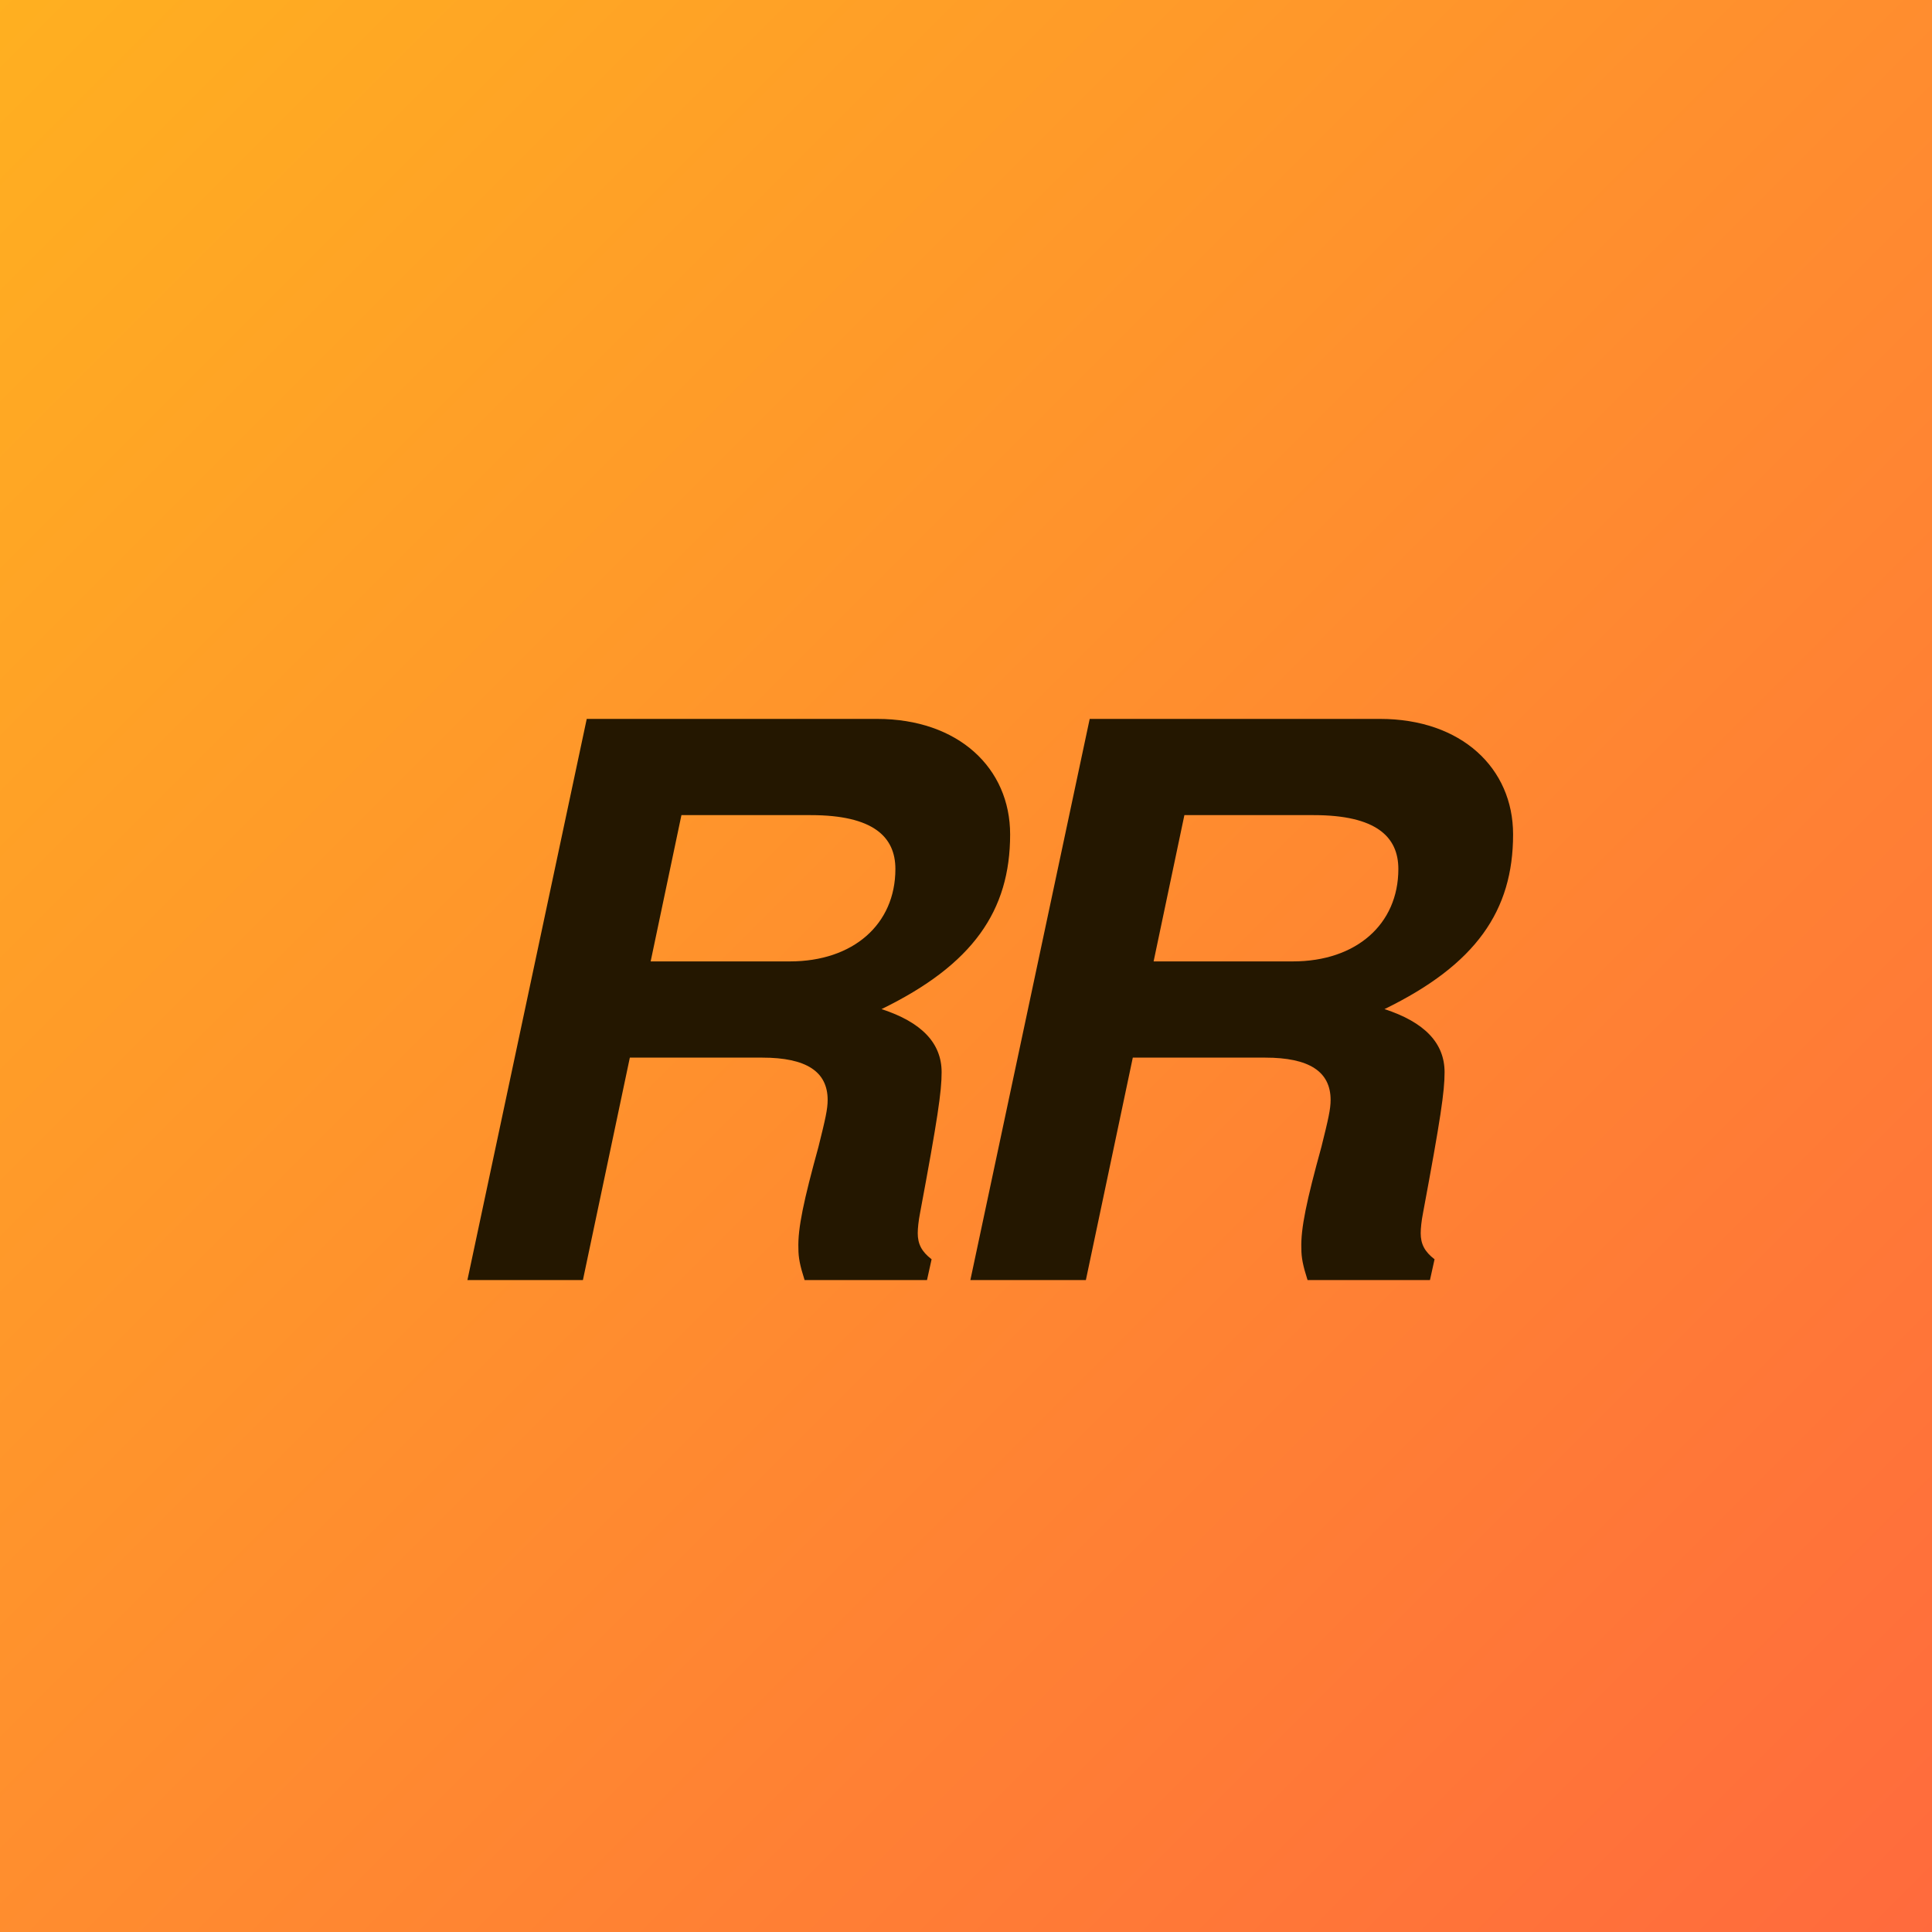
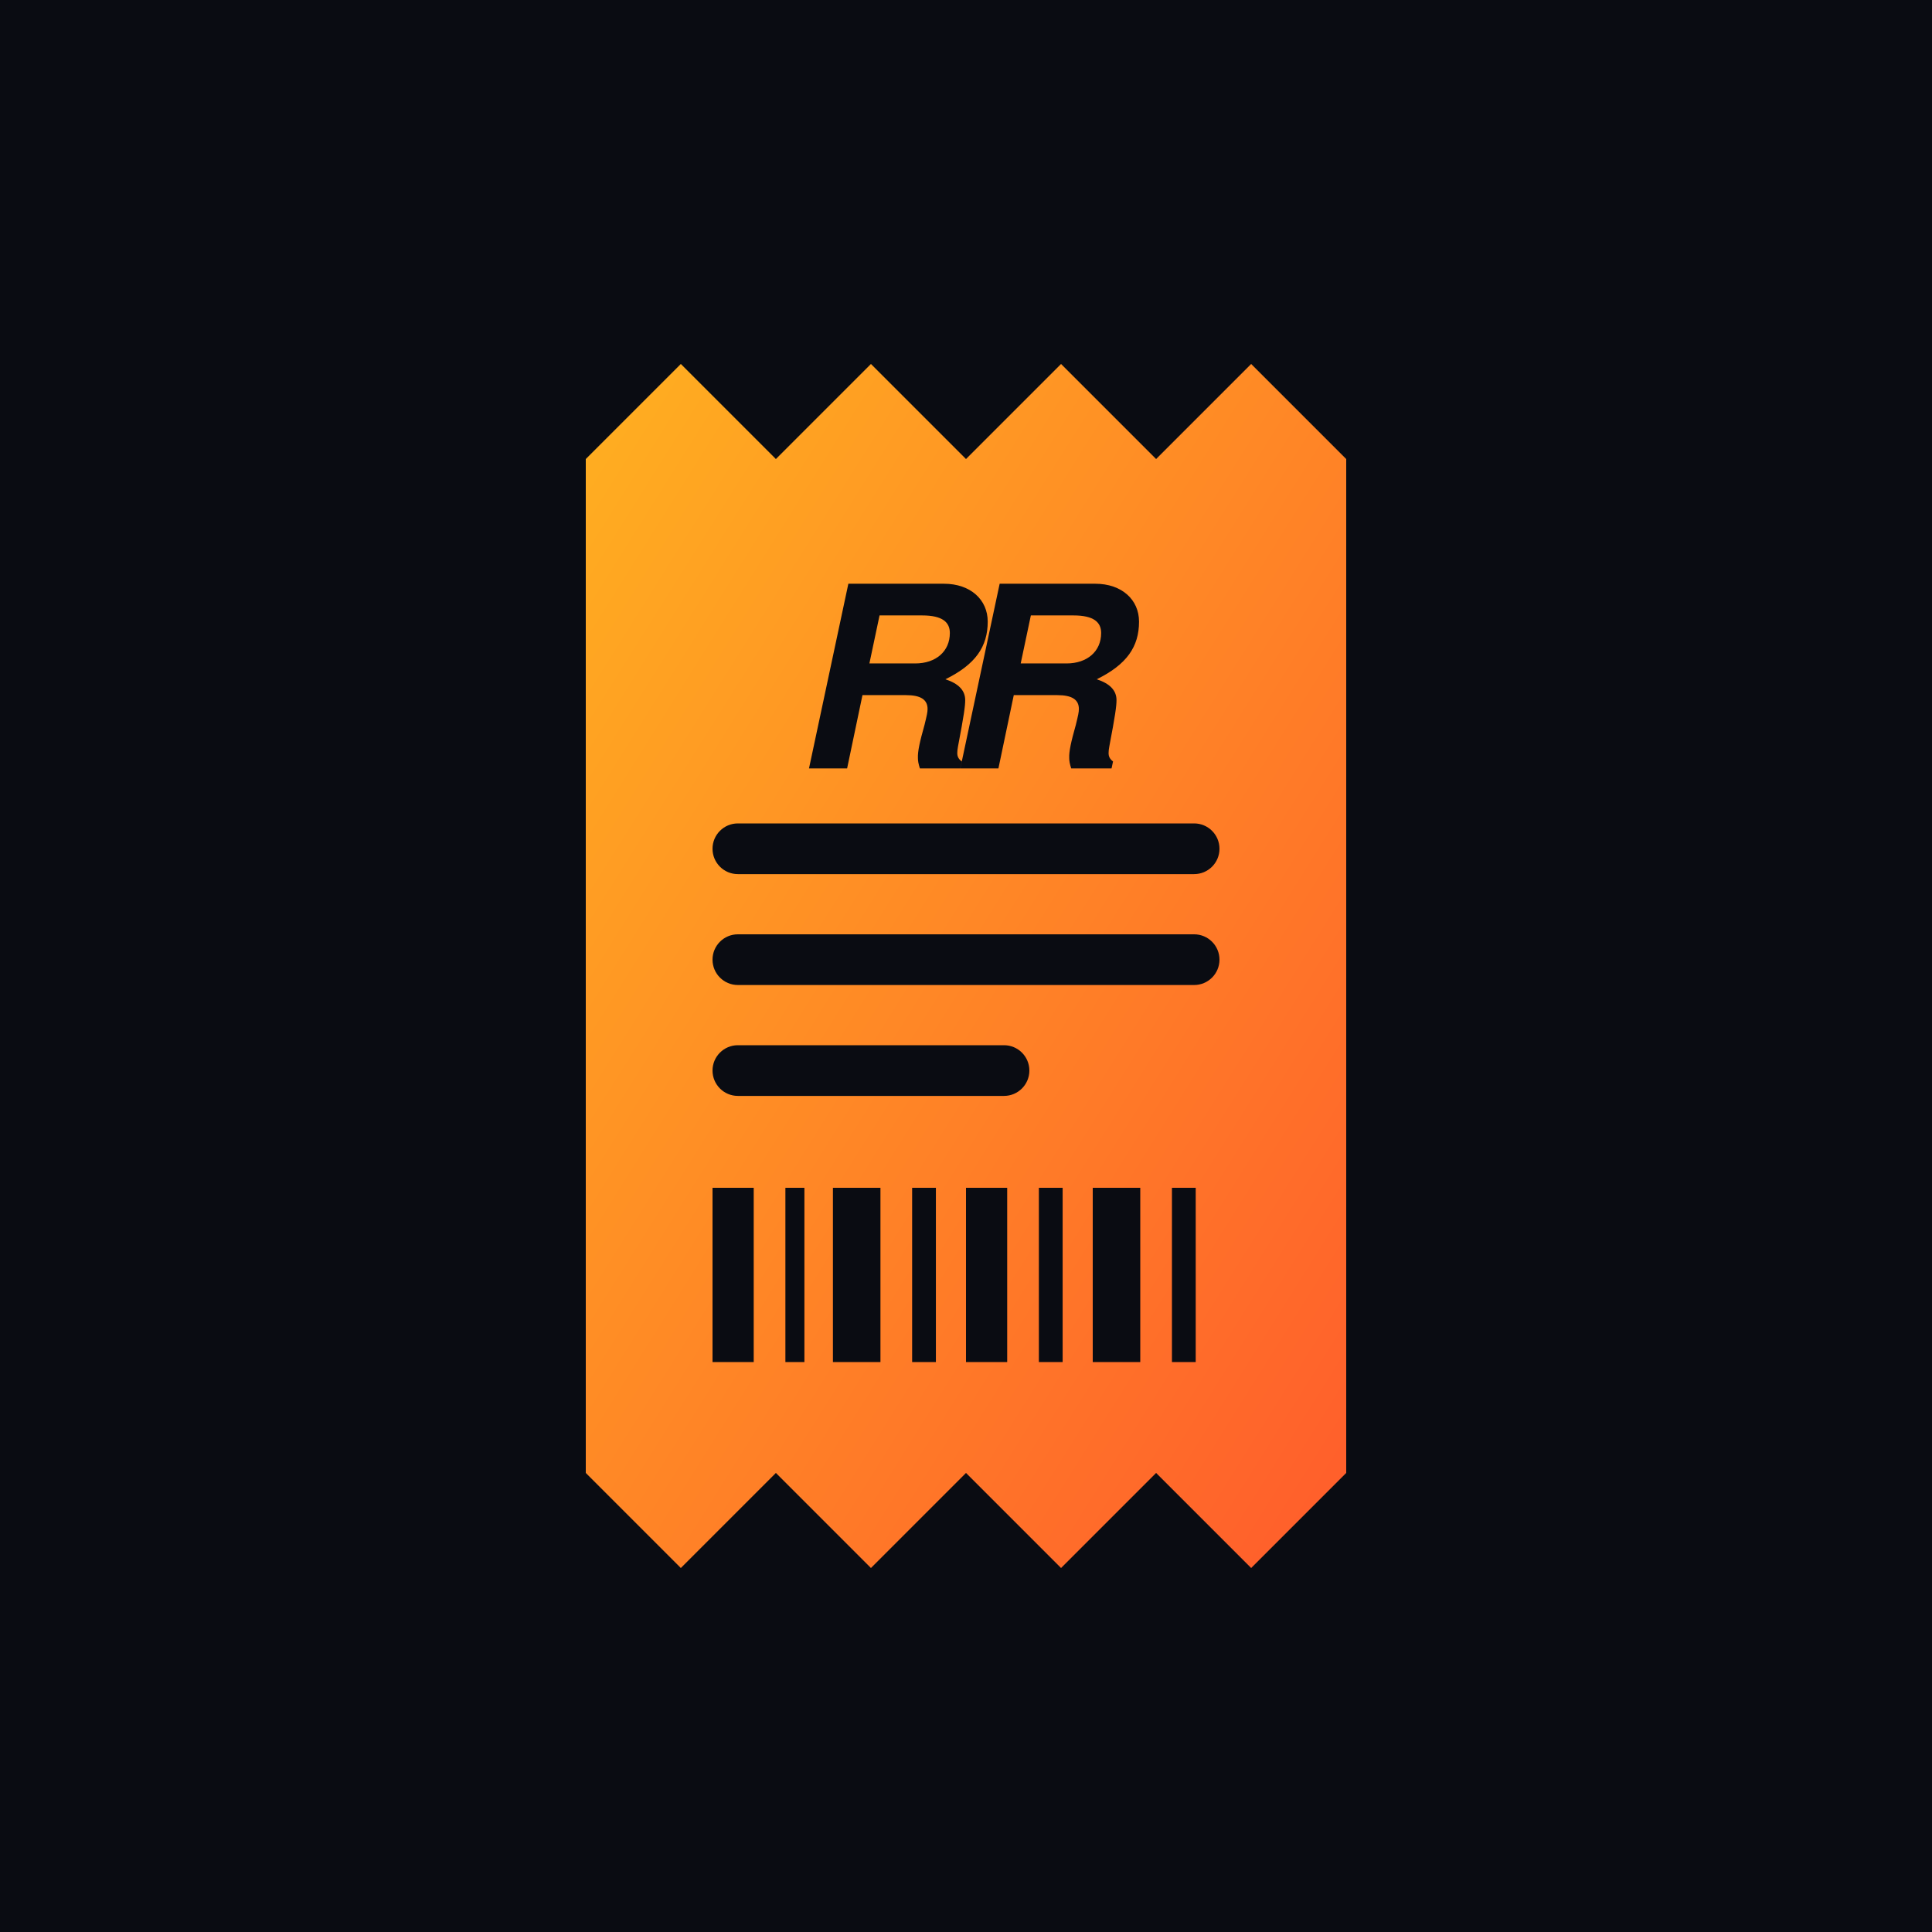
- <svg xmlns="http://www.w3.org/2000/svg" viewBox="0 0 512 512" width="512" height="512">
+ <svg xmlns="http://www.w3.org/2000/svg" viewBox="0 0 100 100" width="100" height="100">
  <defs>
    <linearGradient id="mk" x1="0" y1="0" x2="1" y2="1">
      <stop offset="0" stop-color="#ffb020" />
-       <stop offset="1" stop-color="#ff6a3d" />
+       <stop offset="1" stop-color="#ff5c2c" />
    </linearGradient>
  </defs>
-   <rect x="0" y="0" width="512" height="512" fill="url(#mk)" />
-   <text x="256" y="256" text-anchor="middle" dominant-baseline="central" font-family="'Arial Black','Helvetica Neue',system-ui,sans-serif" font-weight="900" font-style="italic" font-size="204" letter-spacing="-14" fill="#241700">RR</text>
+   <rect x="0" y="0" width="100" height="100" fill="#0a0c12" />
+   <g transform="translate(9,9) scale(0.82)">
+     <path d="M26 18 l6 -6 6 6 l6 -6 6 6 l6 -6 6 6 l6 -6 6 6 L74 82 l-6 6 -6 -6 l-6 6 -6 -6 l-6 6 -6 -6 l-6 6 -6 -6 Z" fill="url(#mk)" />
+     <text x="50" y="31" text-anchor="middle" dominant-baseline="central" font-family="'Arial Black','Helvetica Neue',system-ui,sans-serif" font-weight="900" font-style="italic" font-size="16" letter-spacing="-2" fill="#0a0c12">RR</text>
+     <rect x="34" y="41" width="32" height="3.2" rx="1.6" fill="#0a0c12" />
+     <rect x="34" y="48" width="32" height="3.2" rx="1.6" fill="#0a0c12" />
+     <rect x="34" y="55" width="20" height="3.2" rx="1.6" fill="#0a0c12" />
+     <g fill="#0a0c12">
+       <rect x="34" y="64" width="2.6" height="11" />
+       <rect x="38.6" y="64" width="1.2" height="11" />
+       <rect x="41.6" y="64" width="3" height="11" />
+       <rect x="46.6" y="64" width="1.5" height="11" />
+       <rect x="50" y="64" width="2.6" height="11" />
+       <rect x="54.6" y="64" width="1.5" height="11" />
+       <rect x="58" y="64" width="3" height="11" />
+       <rect x="63" y="64" width="1.5" height="11" />
+     </g>
+   </g>
</svg>
